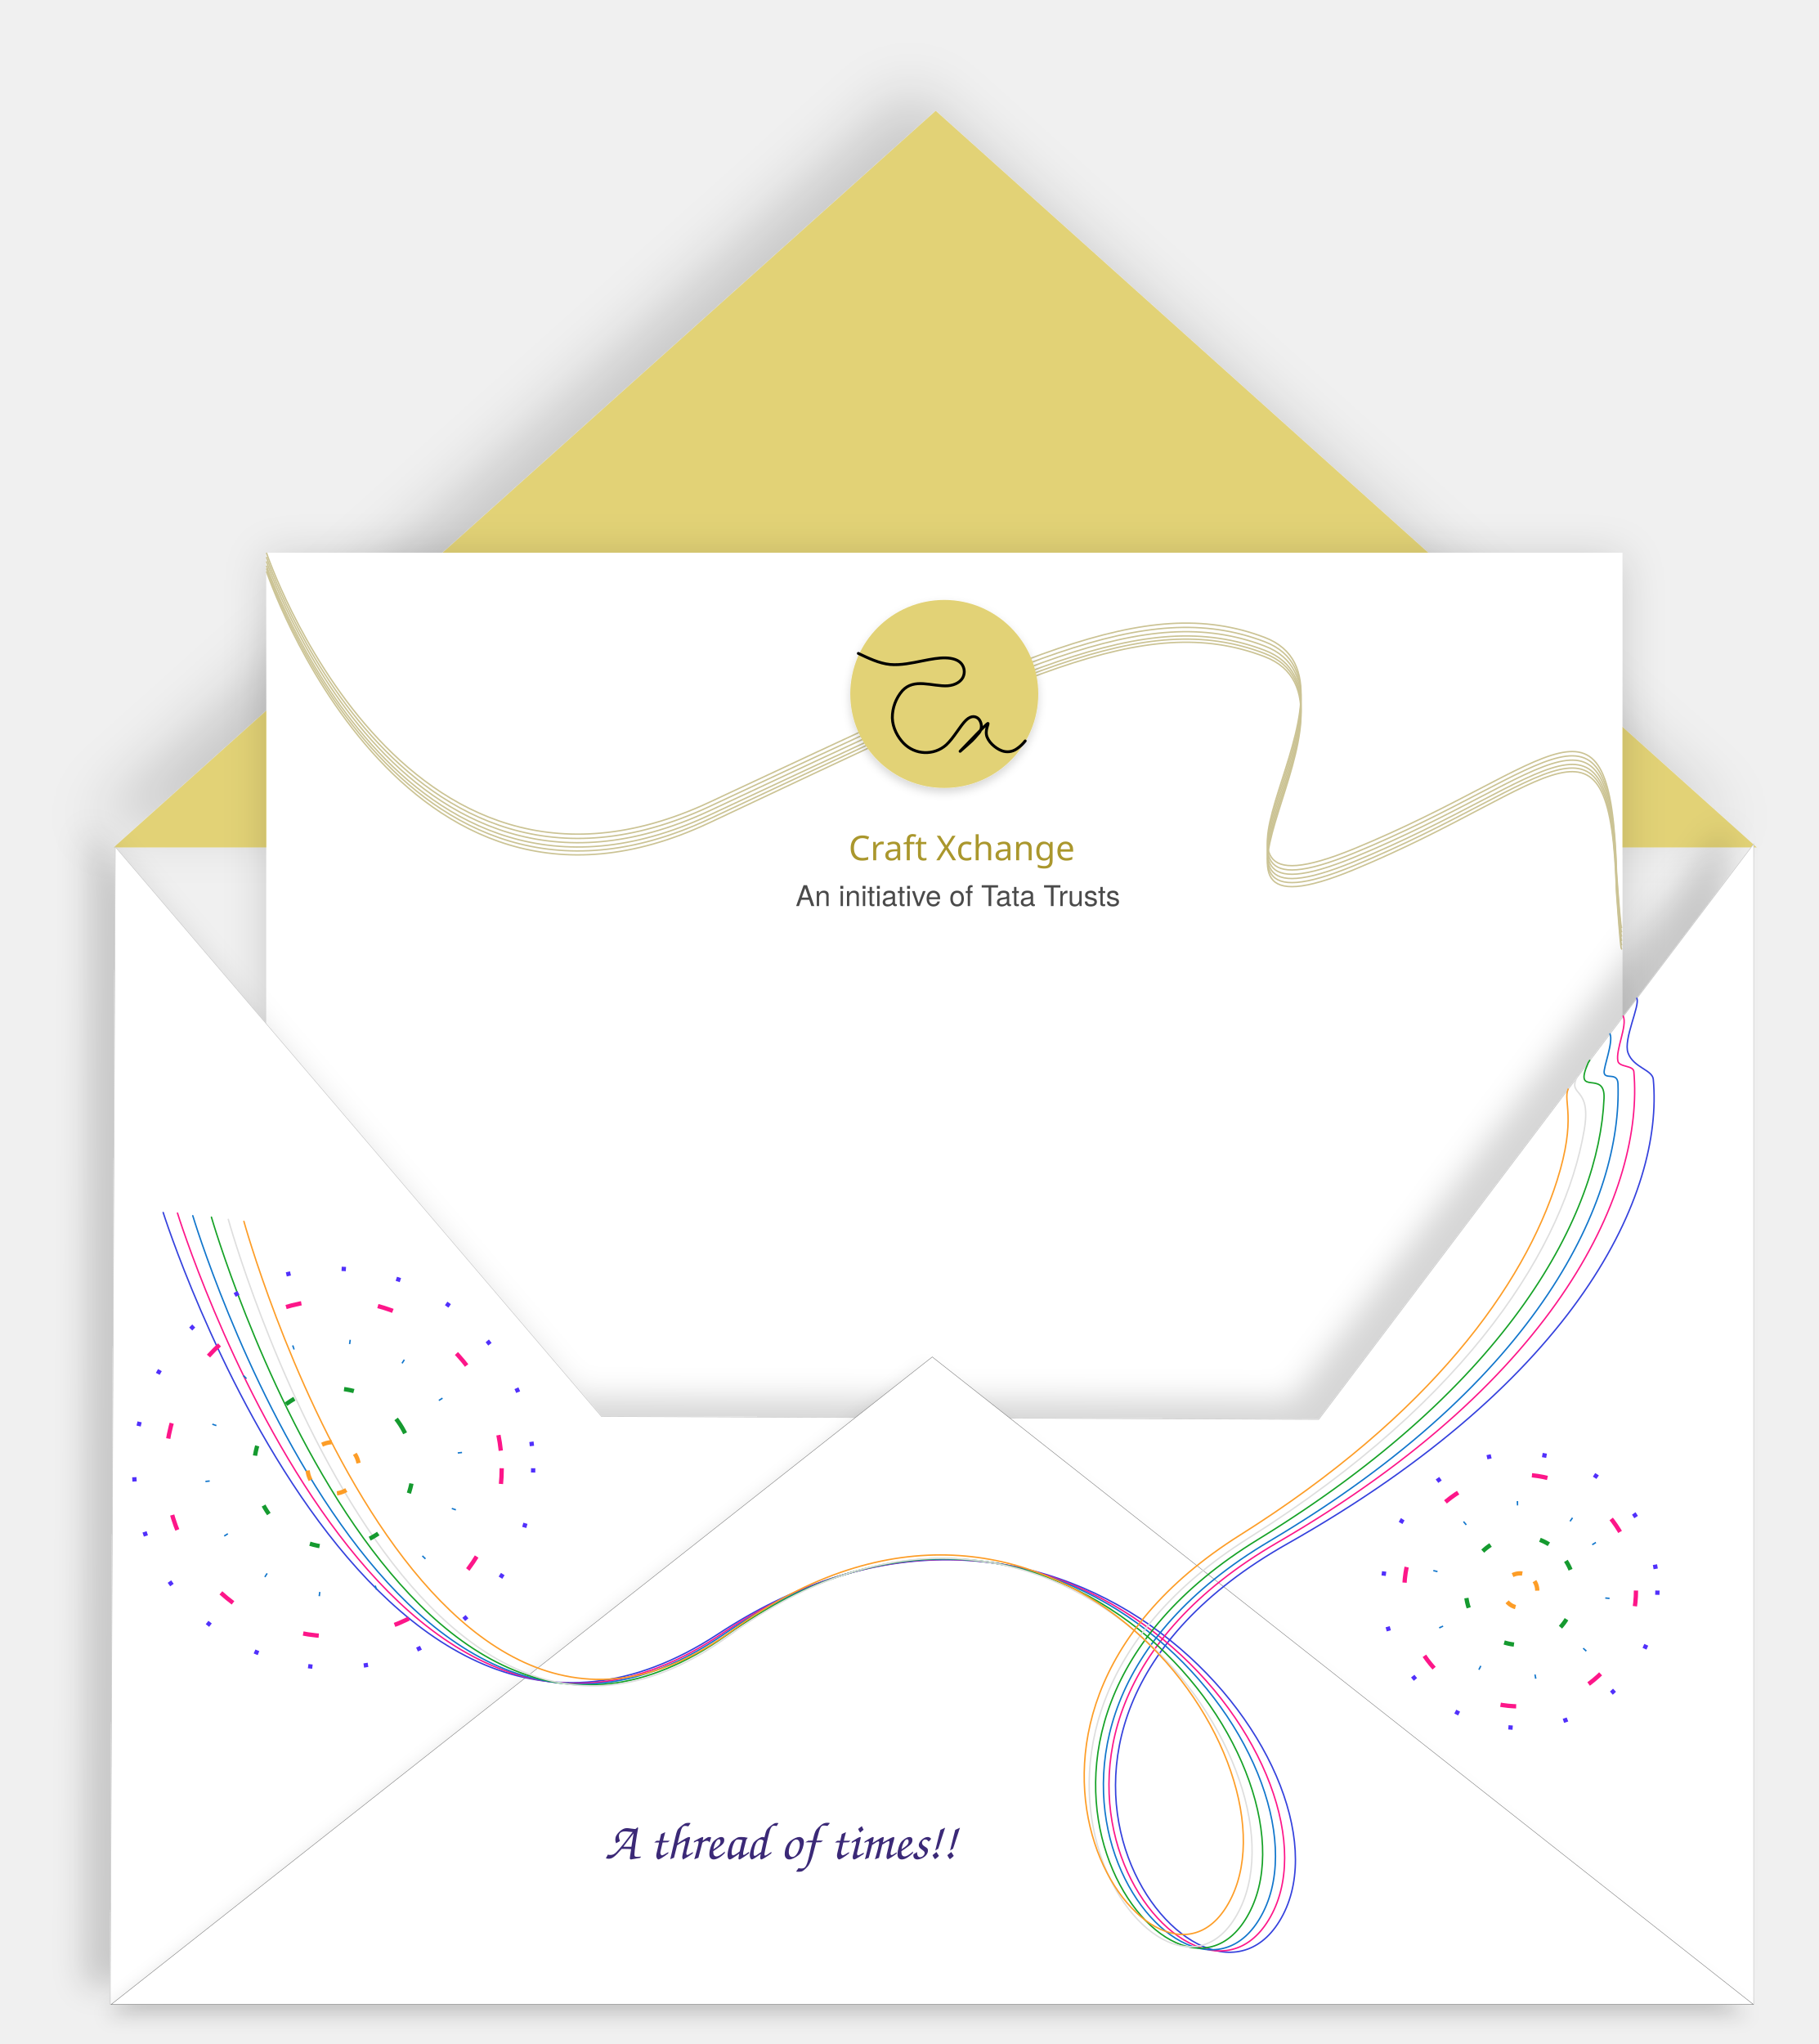
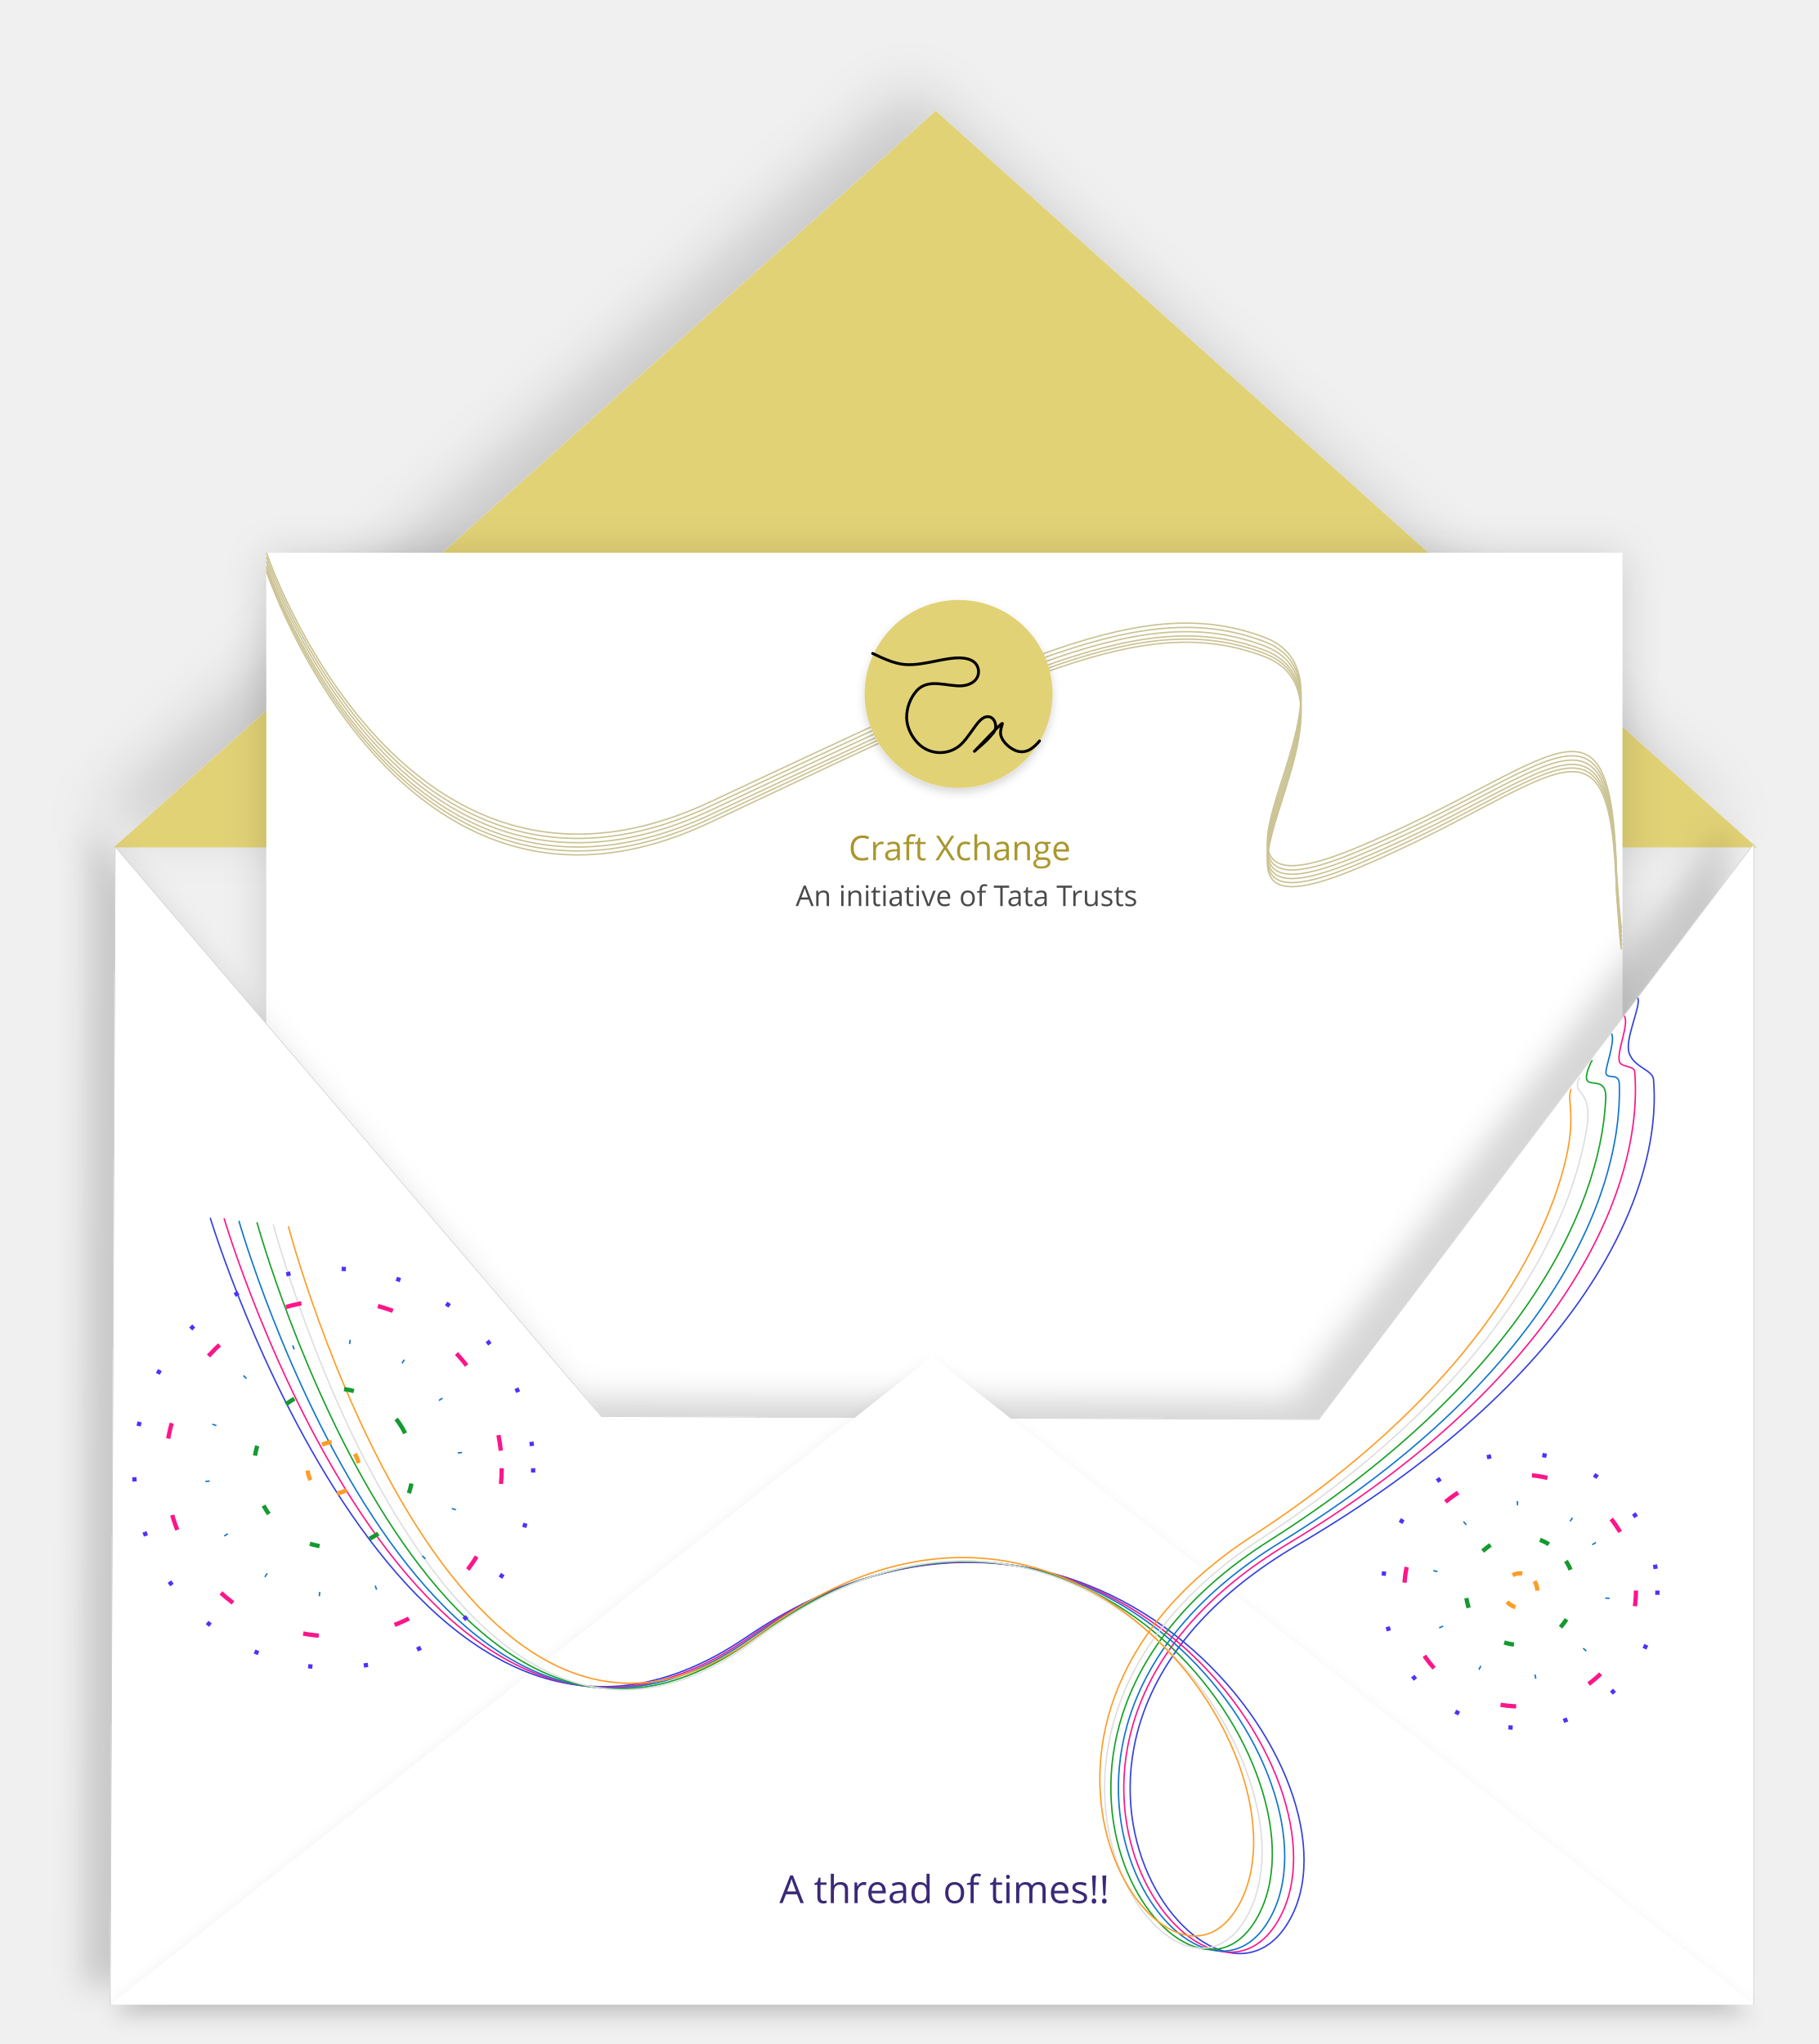
<svg xmlns="http://www.w3.org/2000/svg" width="1271.697" height="1428.906" viewBox="0 0 1271.697 1428.906">
  <defs>
    <filter id="Path_2317" x="0" y="0" width="1271.697" height="637.908" filterUnits="userSpaceOnUse">
      <feOffset dx="-18" dy="-16" input="SourceAlpha" />
      <feGaussianBlur stdDeviation="20.5" result="blur" />
      <feFlood flood-opacity="0.161" />
      <feComposite operator="in" in2="blur" />
      <feComposite in="SourceGraphic" />
    </filter>
    <filter id="Rectangle_1406" x="141.268" y="344.406" width="1038" height="749" filterUnits="userSpaceOnUse">
      <feOffset dy="3" input="SourceAlpha" />
      <feGaussianBlur stdDeviation="15" result="blur-2" />
      <feFlood flood-opacity="0.161" />
      <feComposite operator="in" in2="blur-2" />
      <feComposite in="SourceGraphic" />
    </filter>
    <filter id="Path_2316" x="26.371" y="544.906" width="1212.397" height="875" filterUnits="userSpaceOnUse">
      <feOffset dx="-19" dy="-13" input="SourceAlpha" />
      <feGaussianBlur stdDeviation="10.5" result="blur-3" />
      <feFlood flood-opacity="0.161" />
      <feComposite operator="in" in2="blur-3" />
      <feComposite in="SourceGraphic" />
    </filter>
-     <filter id="Path_764" x="585.468" y="413.406" width="149.419" height="149.42" filterUnits="userSpaceOnUse">
+     <filter id="Path_764" x="595.468" y="413.406" width="149.419" height="149.42" filterUnits="userSpaceOnUse">
      <feOffset dy="3" input="SourceAlpha" />
      <feGaussianBlur stdDeviation="3" result="blur-4" />
      <feFlood flood-opacity="0.161" />
      <feComposite operator="in" in2="blur-4" />
      <feComposite in="SourceGraphic" />
    </filter>
-     <filter id="Polygon_72" x="53.768" y="936.906" width="1188" height="492" filterUnits="userSpaceOnUse">
-       <feOffset dx="-4" dy="8" input="SourceAlpha" />
+     <filter id="Polygon_72" x="56.768" y="936.906" width="1188" height="492" filterUnits="userSpaceOnUse">
+       <feOffset dx="-1" dy="8" input="SourceAlpha" />
      <feGaussianBlur stdDeviation="6.5" result="blur-5" />
      <feFlood flood-opacity="0.161" />
      <feComposite operator="in" in2="blur-5" />
      <feComposite in="SourceGraphic" />
    </filter>
  </defs>
-   <g id="Group_2063" data-name="Group 2063" transform="translate(-319.732 -304.594)">
+   <g id="Group_2254" data-name="Group 2254" transform="translate(-319.732 -304.594)">
    <g transform="matrix(1, 0, 0, 1, 319.73, 304.59)" filter="url(#Path_2317)">
      <path id="Path_2317-2" data-name="Path 2317" d="M-1897.455-16994.475l574.7-514.908h0l574,514.908Z" transform="translate(1976.95 17586.88)" fill="#e2d276" />
    </g>
    <g transform="matrix(1, 0, 0, 1, 319.73, 304.59)" filter="url(#Rectangle_1406)">
      <rect id="Rectangle_1406-2" data-name="Rectangle 1406" width="948" height="659" transform="translate(186.27 386.41)" fill="#fff" />
    </g>
    <g id="Group_2039" data-name="Group 2039" transform="translate(35 -23)">
      <path id="Path_2318" data-name="Path 2318" d="M-1815-17394s92.938,275.391,309.545,174.5,303.968-147.252,388.23-115.35-79.214,205.969,62.548,147.818,179.285-125.49,183.595,16.33c3.267,45.646,3.558,38.291,3.558,38.291" transform="translate(2286 18108)" fill="none" stroke="#cbc394" stroke-width="1" />
      <path id="Path_2319" data-name="Path 2319" d="M-1815-17394s92.938,275.391,309.545,174.5,303.968-147.252,388.23-115.35-79.214,205.969,62.548,147.818,179.285-125.49,183.595,16.33c3.267,45.646,3.558,38.291,3.558,38.291" transform="translate(2286 18111)" fill="none" stroke="#cbc394" stroke-width="1" />
      <path id="Path_2320" data-name="Path 2320" d="M-1815-17394s92.938,275.391,309.545,174.5,303.968-147.252,388.23-115.35-79.214,205.969,62.548,147.818,179.285-125.49,183.595,16.33c3.267,45.646,3.558,38.291,3.558,38.291" transform="translate(2286 18114)" fill="none" stroke="#cbc394" stroke-width="1" />
      <path id="Path_2321" data-name="Path 2321" d="M-1815-17394s92.938,275.391,309.545,174.5,303.968-147.252,388.23-115.35-79.214,205.969,62.548,147.818,179.285-125.49,183.595,16.33c3.267,45.646,3.558,38.291,3.558,38.291" transform="translate(2286 18117)" fill="none" stroke="#cbc394" stroke-width="1" />
      <path id="Path_2322" data-name="Path 2322" d="M-1815-17394s92.938,276.443,309.545,175.17,303.968-147.812,388.23-115.789-79.214,206.756,62.548,148.383,179.285-125.969,183.595,16.393c3.267,45.82,3.558,38.438,3.558,38.438" transform="translate(2286 18119)" fill="none" stroke="#cbc394" stroke-width="1" />
      <path id="Path_2323" data-name="Path 2323" d="M-1815-17394s92.938,277.494,309.545,175.836,303.968-148.375,388.23-116.229-79.214,207.541,62.548,148.945,179.285-126.447,183.595,16.455c3.267,46,3.558,38.584,3.558,38.584" transform="translate(2286 18121)" fill="none" stroke="#cbc394" stroke-width="1" />
    </g>
    <g transform="matrix(1, 0, 0, 1, 319.73, 304.59)" filter="url(#Path_2316)">
      <g id="Path_2316-2" data-name="Path 2316" transform="translate(115.27 589.41)" fill="#fff">
        <path d="M 1110.8 811.8 L 39.777 811.8 L -38.196 811.8 L -34.677 2.594 L 305.183 400.778 L 305.242 400.848 L 305.334 400.848 L 806.621 402.903 L 806.721 402.904 L 806.782 402.824 L 1110.8 0.596 L 1110.8 811.8 Z" stroke="none" />
        <path d="M 1110.6 1.193 L 806.941 402.944 L 806.82 403.104 L 806.62 403.103 L 305.333 401.048 L 305.15 401.048 L 305.031 400.908 L -34.479 3.134 L -37.995 811.6 L 39.777 811.6 L 1110.6 811.6 L 1110.6 1.193 M 1111 0 L 1111 812 L 39.777 812 L -38.397 812 L -34.875 2.055 L 305.335 400.648 L 806.622 402.703 L 1111 0 Z" stroke="none" fill="#c7c7c7" />
      </g>
    </g>
-     <g id="Group_2038" data-name="Group 2038" transform="translate(866.201 710)">
-       <g transform="matrix(1, 0, 0, 1, -546.47, -405.41)" filter="url(#Path_764)">
-         <path id="Path_764-2" data-name="Path 764" d="M516.925,182.016a65.71,65.71,0,1,1-65.709,65.709,65.712,65.712,0,0,1,65.709-65.709" transform="translate(143.25 237.39)" fill="#e2d276" fill-rule="evenodd" />
+     <g id="Group_2038" data-name="Group 2038" transform="translate(876.201 710)">
+       <g transform="matrix(1, 0, 0, 1, -556.47, -405.41)" filter="url(#Path_764)">
+         <path id="Path_764-2" data-name="Path 764" d="M516.925,182.016a65.71,65.71,0,1,1-65.709,65.709,65.712,65.712,0,0,1,65.709-65.709" transform="translate(153.25 237.39)" fill="#e2d276" fill-rule="evenodd" />
      </g>
      <path id="Path_765" data-name="Path 765" d="M574.274,278.317a25.558,25.558,0,0,1-6.053,5.609,11.284,11.284,0,0,1-10.551,1.157c-4.4-1.708-9.672-6.37-10.505-11.1s2.772-9.523.244-7.379-11.189,11.223-15.367,15.563-3.877,3.94-2.114,2.368,4.985-4.314,7.076-6.329a52.787,52.787,0,0,0,4.024-4.422,8.2,8.2,0,0,0,2.386-3.942,7.882,7.882,0,0,0-1.494-6.685c-1.741-1.981-5.056-3.127-9.024.645s-8.591,12.454-13.848,17.278a21.612,21.612,0,0,1-29.859-1.242c-4.007-4.157-7.615-10.567-7.817-17.633a28.691,28.691,0,0,1,7.068-19.072c4.06-4.294,8.976-5.167,14.613-4.839s12,1.86,17.1,1.461,8.963-2.725,10.588-5.909a8.911,8.911,0,0,0-1.289-9.8c-2.315-2.572-6.35-3.68-10.916-3.784s-9.67.778-16.349,2.126-14.941,3.155-22.414,2.472-15.491-4.552-22.18-7.727" transform="translate(-403.978 -165.753)" fill="none" stroke="#000" stroke-linecap="round" stroke-miterlimit="22.926" stroke-width="2" />
    </g>
-     <text id="Craft_Xchange" data-name="Craft Xchange" transform="translate(913 906)" fill="#aa972d" font-size="24" font-family="Avenir-Roman, Avenir">
+     <text id="Craft_Xchange" data-name="Craft Xchange" transform="translate(913 906)" fill="#aa972d" font-size="24" font-family="OpenSans, Open Sans">
      <tspan x="0" y="0">Craft Xchange</tspan>
    </text>
-     <text id="An_initiative_of_Tata_Trusts" data-name="An initiative of Tata Trusts" transform="translate(876 938)" fill="#4a4a4a" font-size="20" font-family="HelveticaNeue, Helvetica Neue">
+     <text id="An_initiative_of_Tata_Trusts" data-name="An initiative of Tata Trusts" transform="translate(876 938)" fill="#4a4a4a" font-size="20" font-family="OpenSans, Open Sans">
      <tspan x="0" y="0">An initiative of Tata Trusts</tspan>
    </text>
    <g transform="matrix(1, 0, 0, 1, 319.73, 304.59)" filter="url(#Polygon_72)">
-       <g id="Polygon_72-2" data-name="Polygon 72" transform="translate(77.27 948.41)" fill="#fff">
-         <path d="M 1148.567 452.85 L 0.433 452.85 L 574.5 0.191 L 1148.567 452.85 Z" stroke="none" />
-         <path d="M 574.5 0.382 L 0.865 452.7 L 1148.135 452.7 L 574.5 0.382 M 574.5 0 L 1149 453 L 0 453 L 574.5 0 Z" stroke="none" fill="#707070" />
-       </g>
+       <path id="Polygon_72-2" data-name="Polygon 72" d="M574.5,0,1149,453H0Z" transform="translate(77.27 948.41)" fill="#fff" />
    </g>
-     <g id="Group_2040" data-name="Group 2040" transform="translate(54.975 -260.582) rotate(7)">
-       <path id="Path_2330" data-name="Path 2330" d="M.028,291.275S205.742,721.5,425.229,529.091,882.189,558.6,843.4,668.761s-250.99-90.337-32.927-257.256C996.7,268.958,1036.856,132.118,1018.689,54.6c-1.542-6.578-14.9-6.12-20.051-15.867C993.917,29.8,1002.46,4.808,999.444.1" transform="matrix(1, 0.017, -0.017, 1, 553.115, 1064.829)" fill="none" stroke="#3441dd" stroke-linecap="round" stroke-width="1" />
-       <path id="Path_2331" data-name="Path 2331" d="M.027,276.66s202.711,431.21,417.194,238.771S863.783,544.921,825.886,655.1,580.6,564.762,793.7,397.812C975.157,255.647,1012.626,116.38,994.521,37.5c-1.021-4.448-10.6-1.462-12.105-5.82-2.685-7.755,3.257-25.352-.643-31.587" transform="matrix(1, 0.017, -0.017, 1, 562.85, 1078.642)" fill="none" stroke="#fd1689" stroke-linecap="round" stroke-width="1" />
-       <path id="Path_2332" data-name="Path 2332" d="M.026,263.412s197.772,430.9,408.01,238.43,437.74,29.476,400.6,139.668-240.44-90.338-31.564-257.317C950.435,245.6,987.662,112.418,973.866,33.864c-1.46-8.315-9.245-1.425-10.636-6.242-1.064-3.7,3.5-22.249.264-27.527" transform="matrix(1, 0.017, -0.017, 1, 573.464, 1092.4)" fill="none" stroke="#1176cc" stroke-linecap="round" stroke-width="1" />
-       <path id="Path_2333" data-name="Path 2333" d="M.025,242.31s192.981,431.722,397.282,239.2,425.4,29.456,389.314,139.672-233.669-90.341-30.689-257.366C916.285,231.865,960.272,104.819,952.564,24.942c-1.987-20.6-21.737,2.91-14.375-23.072.008-.03.691-1.446.787-1.773" transform="matrix(1, 0.017, -0.017, 1, 586.168, 1112.931)" fill="none" stroke="#16a227" stroke-linecap="round" stroke-width="1" />
-       <path id="Path_2334" data-name="Path 2334" d="M.024,229.1S187.928,660.97,387.33,468.41s415.223,29.438,380,139.671-228.08-90.342-29.967-257.4C878.817,231.4,927.491,116.135,930.023,35.943c1-31.609-14.479-21.32-10.29-35.846" transform="matrix(1, 0.017, -0.017, 1, 597.839, 1126.217)" fill="none" stroke="#dedede" stroke-linecap="round" stroke-width="1" />
-       <path id="Path_2335" data-name="Path 2335" d="M.024,220.044s183.311,423.7,378.11,235.554,405.639,28.761,371.232,136.47-222.816-88.273-29.276-251.5C840.857,238.714,892.4,139.854,905.149,64.295c7.632-45.225-3.719-55.268-1.2-64.2" transform="matrix(1, 0.017, -0.017, 1, 608.683, 1135.325)" fill="none" stroke="#fd9d27" stroke-linecap="round" stroke-width="1" />
+     <g id="Group_2040" data-name="Group 2040" transform="translate(88.209 -256.502) rotate(7)">
+       <path id="Path_2330" data-name="Path 2330" d="M.164,291.177s199.3,430.333,411.58,238.054S853.937,559,816.47,669.135s-242.922-90.478-32.007-257.272c180.12-142.441,218.9-279.257,201.274-356.784-1.5-6.579-14.421-6.129-19.412-15.878-4.573-8.935,3.68-33.924.758-38.637" transform="matrix(1, 0.017, -0.017, 1, 552.745, 1064.925)" fill="none" stroke="#3441dd" stroke-linecap="round" stroke-width="1" />
+       <path id="Path_2331" data-name="Path 2331" d="M.156,276.562s196.4,431.321,403.832,239,432.132,29.742,395.523,139.9-237.4-90.474-31.293-257.3C943.728,256.1,979.906,116.855,962.342,37.969c-.991-4.448-10.253-1.468-11.717-5.827-2.6-7.756,3.137-25.35-.64-31.587" transform="matrix(1, 0.017, -0.017, 1, 562.165, 1078.738)" fill="none" stroke="#fd1689" stroke-linecap="round" stroke-width="1" />
+       <path id="Path_2332" data-name="Path 2332" d="M.149,263.314S191.766,694.324,395.094,501.972s423.595,29.722,387.715,139.893S550.1,551.392,752.121,384.532C919.8,246.038,955.748,112.879,942.354,34.318c-1.417-8.316-8.947-1.431-10.3-6.248-1.032-3.7,3.374-22.246.24-27.526" transform="matrix(1, 0.017, -0.017, 1, 572.435, 1092.496)" fill="none" stroke="#1176cc" stroke-linecap="round" stroke-width="1" />
+       <path id="Path_2333" data-name="Path 2333" d="M.137,242.211S187.118,674.038,384.7,481.632s411.659,29.7,376.8,139.89-226.161-90.473-29.842-257.381C886.748,232.284,929.241,105.264,921.738,25.383c-1.934-20.6-21.032,2.9-13.923-23.08.008-.03.667-1.446.761-1.772" transform="matrix(1, 0.017, -0.017, 1, 584.726, 1113.028)" fill="none" stroke="#16a227" stroke-linecap="round" stroke-width="1" />
+       <path id="Path_2334" data-name="Path 2334" d="M.129,229S182.2,660.974,375.041,468.528,776.848,498.2,742.829,608.413,522.076,517.943,713.685,351C850.494,231.8,897.528,116.561,899.933,36.371c.948-31.609-14.023-21.328-9.978-35.852" transform="matrix(1, 0.017, -0.017, 1, 596.018, 1126.313)" fill="none" stroke="#dedede" stroke-linecap="round" stroke-width="1" />
+       <path id="Path_2335" data-name="Path 2335" d="M.124,219.945s177.62,423.8,366.011,235.765,392.533,28.99,359.3,136.678-215.658-88.4-28.471-251.516c116.8-101.783,166.621-200.612,178.917-276.163,7.359-45.22-3.63-55.27-1.2-64.2" transform="matrix(1, 0.017, -0.017, 1, 606.511, 1135.423)" fill="none" stroke="#fd9d27" stroke-linecap="round" stroke-width="1" />
    </g>
-     <text id="A_thread_of_times_" data-name="A thread of times!!" transform="translate(955 1604)" fill="#3b2977" font-size="37" font-family="Zapfino">
-       <tspan x="-212.519" y="0">A thread of times!!</tspan>
+     <text id="A_thread_of_times_" data-name="A thread of times!!" transform="translate(980 1635)" fill="#3b2977" font-size="27" font-family="OpenSans, Open Sans">
+       <tspan x="-115.403" y="0">A thread of times!!</tspan>
    </text>
    <g id="Group_2044" data-name="Group 2044" transform="translate(-222.013 -1810)">
      <g id="Ellipse_166" data-name="Ellipse 166" transform="translate(634.013 3000)" fill="none" stroke="#5130fb" stroke-width="3" stroke-dasharray="3 36">
        <circle cx="141" cy="141" r="141" stroke="none" />
        <circle cx="141" cy="141" r="139.5" fill="none" />
      </g>
      <g id="Ellipse_167" data-name="Ellipse 167" transform="matrix(0.839, -0.545, 0.545, 0.839, 650.266, 3114.221)" fill="none" stroke="#1176cc" stroke-width="3" stroke-dasharray="1 39">
        <circle cx="90.224" cy="90.224" r="90.224" stroke="none" />
        <circle cx="90.224" cy="90.224" r="88.724" fill="none" />
      </g>
      <g id="Ellipse_168" data-name="Ellipse 168" transform="matrix(0.839, -0.545, 0.545, 0.839, 696.021, 3123.984)" fill="none" stroke="#159a2f" stroke-width="3" stroke-dasharray="7 36">
        <circle cx="57.022" cy="57.022" r="57.022" stroke="none" />
        <circle cx="57.022" cy="57.022" r="55.522" fill="none" />
      </g>
      <g id="Ellipse_171" data-name="Ellipse 171" transform="matrix(0.839, -0.545, 0.545, 0.839, 747.759, 3135.021)" fill="none" stroke="#fd9d27" stroke-width="3" stroke-dasharray="7 22">
        <circle cx="19.488" cy="19.488" r="19.488" stroke="none" />
        <circle cx="19.488" cy="19.488" r="17.988" fill="none" />
      </g>
      <g id="Ellipse_170" data-name="Ellipse 170" transform="translate(656.013 3022)" fill="none" stroke="#fd1689" stroke-width="3" stroke-dasharray="11 54">
        <circle cx="119" cy="119" r="119" stroke="none" />
        <circle cx="119" cy="119" r="117.5" fill="none" />
      </g>
    </g>
    <g id="Group_2045" data-name="Group 2045" transform="translate(650.987 -1681)">
      <g id="Ellipse_166-2" data-name="Ellipse 166" transform="translate(634.013 3000)" fill="none" stroke="#5130fb" stroke-width="3" stroke-dasharray="3 36">
        <circle cx="97.5" cy="97.5" r="97.5" stroke="none" />
        <circle cx="97.5" cy="97.5" r="96" fill="none" />
      </g>
      <g id="Ellipse_167-2" data-name="Ellipse 167" transform="matrix(0.839, -0.545, 0.545, 0.839, 645.271, 3079.123)" fill="none" stroke="#1176cc" stroke-width="3" stroke-dasharray="1 39">
        <circle cx="62.5" cy="62.5" r="62.5" stroke="none" />
        <circle cx="62.5" cy="62.5" r="61" fill="none" />
      </g>
      <g id="Ellipse_168-2" data-name="Ellipse 168" transform="matrix(0.839, -0.545, 0.545, 0.839, 676.967, 3085.886)" fill="none" stroke="#159a2f" stroke-width="3" stroke-dasharray="7 36">
        <circle cx="39.5" cy="39.5" r="39.5" stroke="none" />
        <circle cx="39.5" cy="39.5" r="38" fill="none" />
      </g>
      <g id="Ellipse_171-2" data-name="Ellipse 171" transform="matrix(0.839, -0.545, 0.545, 0.839, 712.807, 3093.531)" fill="none" stroke="#fd9d27" stroke-width="3" stroke-dasharray="7 22">
        <circle cx="13.5" cy="13.5" r="13.5" stroke="none" />
        <circle cx="13.5" cy="13.5" r="12" fill="none" />
      </g>
      <g id="Ellipse_170-2" data-name="Ellipse 170" transform="translate(649.013 3015)" fill="none" stroke="#fd1689" stroke-width="3" stroke-dasharray="11 54">
        <circle cx="82.5" cy="82.5" r="82.5" stroke="none" />
        <circle cx="82.5" cy="82.5" r="81" fill="none" />
      </g>
    </g>
  </g>
</svg>
